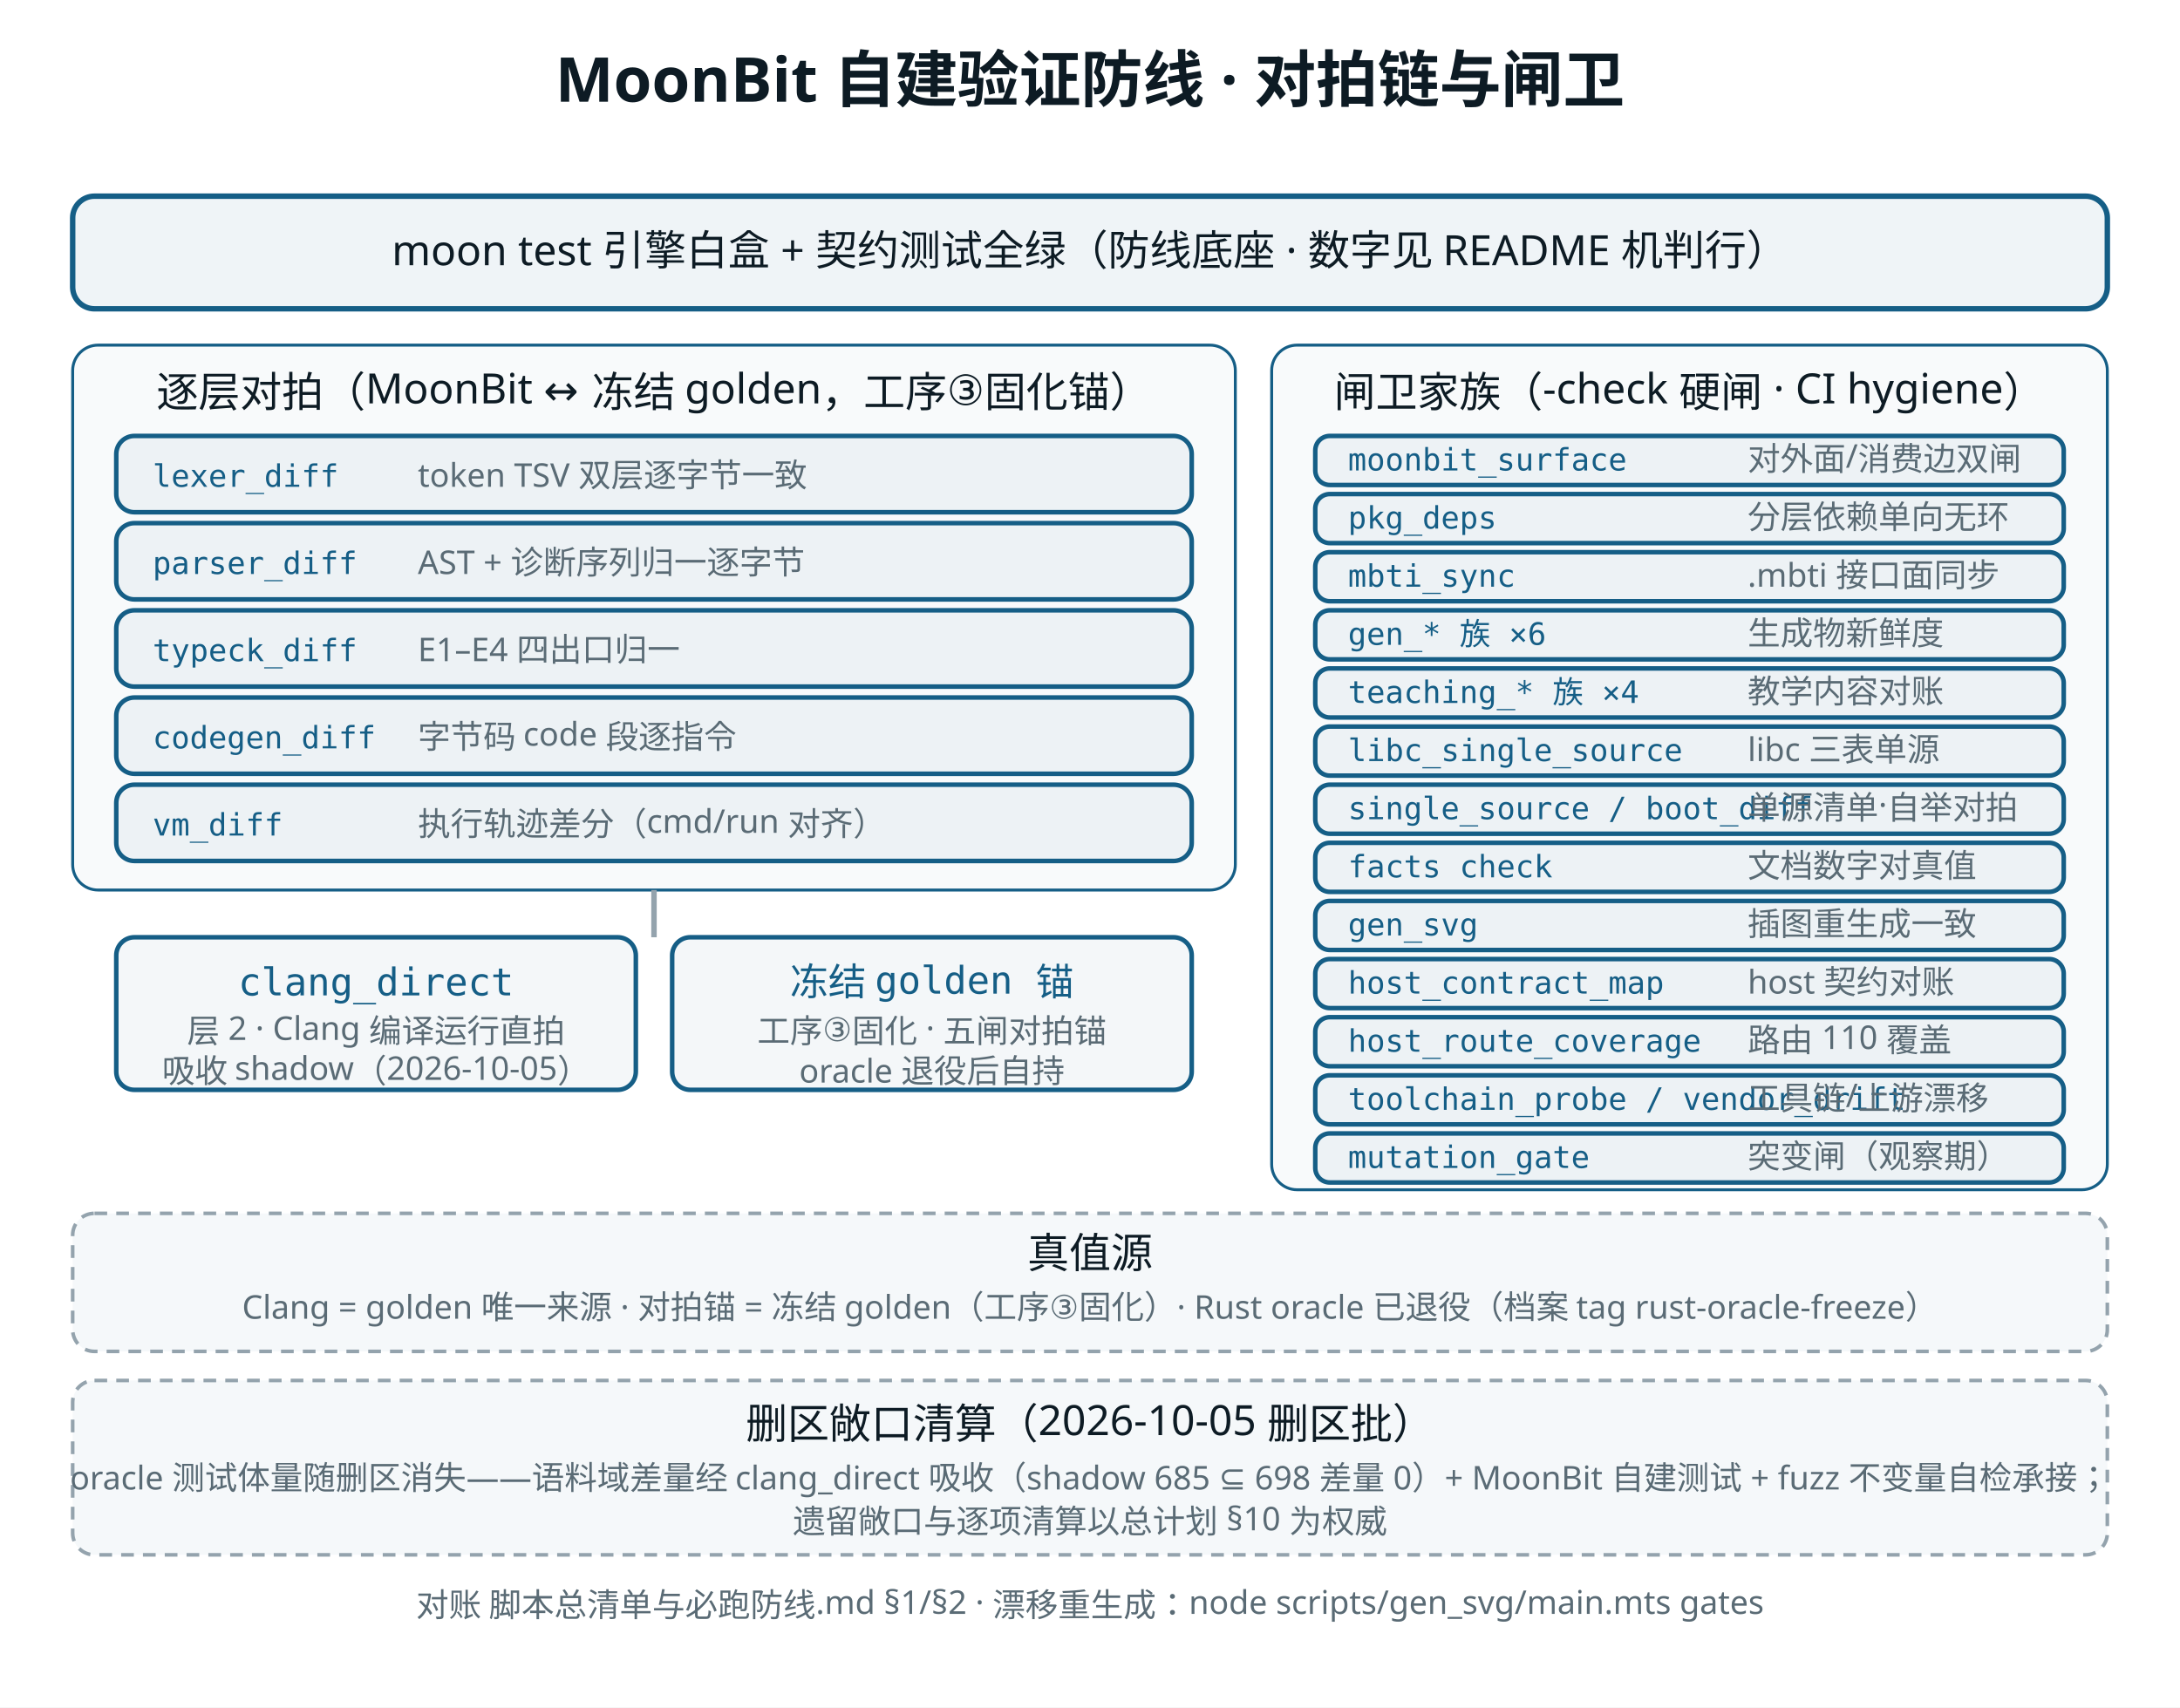
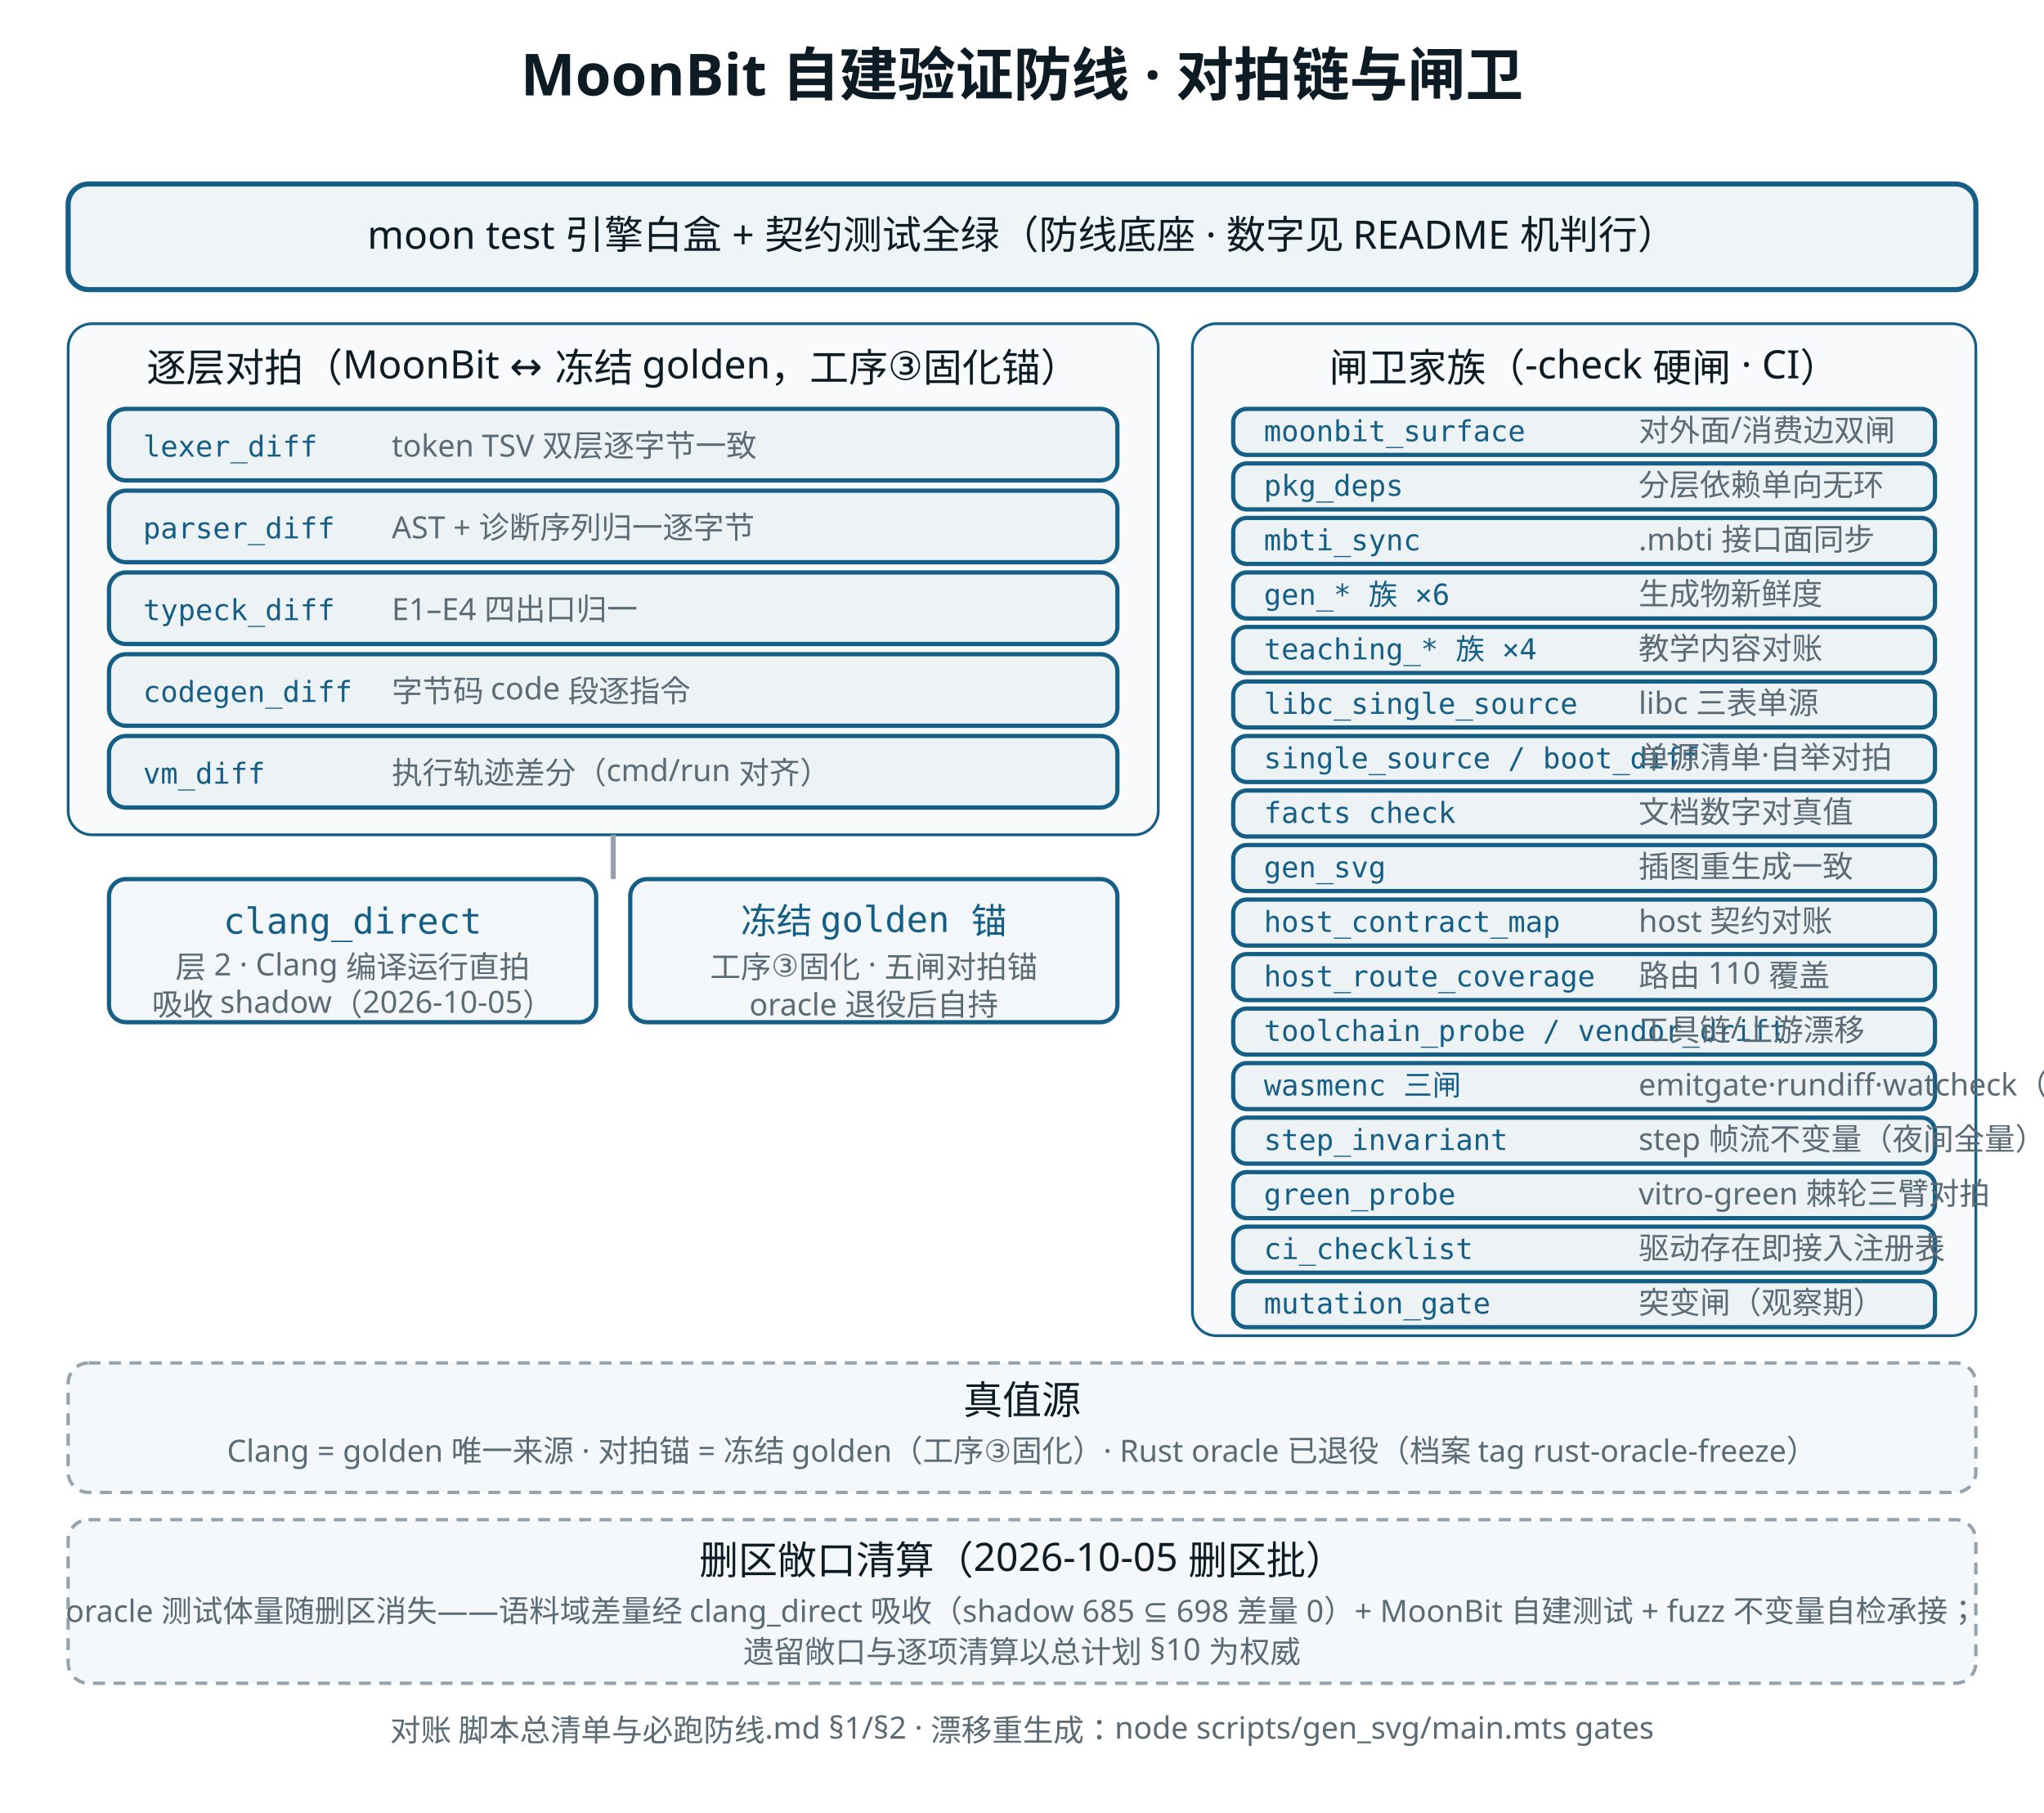
- <svg xmlns="http://www.w3.org/2000/svg" viewBox="0 0 1200 940" role="img" aria-label="vitro MoonBit 自建验证防线全景">
+ <svg xmlns="http://www.w3.org/2000/svg" viewBox="0 0 1200 1064" role="img" aria-label="vitro MoonBit 自建验证防线全景">
  <style>
    .bg     { fill: #FFFFFF; }
    .core   { fill: #155E86; fill-opacity: .07; stroke: #155E86; stroke-width: 3; }
    .card   { fill: #155E86; fill-opacity: .05; stroke: #155E86; stroke-width: 2.5; }
    .cons   { fill: none; stroke: #94A3AD; stroke-width: 2; }
    .warn   { fill: #155E86; fill-opacity: .04; stroke: #94A3AD; stroke-width: 2; stroke-dasharray: 7 5; }
    .plan   { fill: none; stroke: #94A3AD; stroke-width: 1.8; stroke-dasharray: 5 4; }
    .line   { stroke: #94A3AD; stroke-width: 3; fill: none; }
    .edge   { stroke: #94A3AD; stroke-width: 2.5; fill: none; }
    .ahf    { fill: #94A3AD; stroke: none; }
    .tn     { font-family: "Consolas","Cascadia Mono",monospace; font-size: 17px; fill: #155E86; stroke: none; }
    .zone   { fill: #155E86; fill-opacity: .028; stroke: #155E86; stroke-width: 1.6; }
    .tt     { font-family: "Segoe UI","Microsoft YaHei",sans-serif; font-size: 34px; font-weight: 600; fill: #0D1B24; stroke: none; }
    .t      { font-family: "Segoe UI","Microsoft YaHei",sans-serif; font-size: 23px; fill: #0D1B24; stroke: none; }
    .ts     { font-family: "Consolas","Cascadia Mono",monospace; font-size: 21px; fill: #155E86; stroke: none; }
    .tm     { font-family: "Segoe UI","Microsoft YaHei",sans-serif; font-size: 20px; fill: #5A6B75; stroke: none; }
    .tc     { font-family: "Segoe UI","Microsoft YaHei",sans-serif; font-size: 18px; fill: #5A6B75; stroke: none; }
    @media (prefers-color-scheme: dark) {
      .bg   { fill: #0D1B24; }
      .core { stroke: #4FB3E8; fill: #4FB3E8; fill-opacity: .1; }
      .card { stroke: #4FB3E8; fill: #4FB3E8; fill-opacity: .07; }
      .zone { stroke: #4FB3E8; fill: #4FB3E8; fill-opacity: .05; }
      .cons, .warn, .plan { stroke: #5A6B75; }
      .line, .edge { stroke: #5A6B75; }
      .ahf  { fill: #5A6B75; }
      .tt, .t { fill: #E9F1F7; }
      .ts, .tn { fill: #4FB3E8; }
      .tm, .tc { fill: #94A3AD; }
    }
  </style>
-   <rect class="bg" width="1200" height="940" />
+   <rect class="bg" width="1200" height="1064" />
  <defs>
    <marker id="ah" viewBox="0 0 10 10" refX="8.5" refY="5" markerWidth="6.5" markerHeight="6.5" orient="auto-start-reverse">
      <path d="M0,0 L10,5 L0,10 z" class="ahf" />
    </marker>
  </defs>
  <text class="tt" x="600" y="56" text-anchor="middle">MoonBit 自建验证防线 · 对拍链与闸卫</text>
  <rect class="core" x="40" y="108" width="1120" height="62" rx="12" />
  <text class="t" x="600" y="146" text-anchor="middle">moon test 引擎白盒 + 契约测试全绿（防线底座 · 数字见 README 机判行）</text>
  <rect class="zone" x="40" y="190" width="640" height="300" rx="14" />
  <text class="t" x="360" y="224" text-anchor="middle">逐层对拍（MoonBit ↔ 冻结 golden，工序③固化锚）</text>
  <rect class="card" x="64" y="240" width="592" height="42" rx="10" />
  <text class="tn" x="84" y="268" text-anchor="start">lexer_diff</text>
  <text class="tc" x="230" y="268" text-anchor="start">token TSV 双层逐字节一致</text>
  <rect class="card" x="64" y="288" width="592" height="42" rx="10" />
  <text class="tn" x="84" y="316" text-anchor="start">parser_diff</text>
  <text class="tc" x="230" y="316" text-anchor="start">AST + 诊断序列归一逐字节</text>
  <rect class="card" x="64" y="336" width="592" height="42" rx="10" />
  <text class="tn" x="84" y="364" text-anchor="start">typeck_diff</text>
  <text class="tc" x="230" y="364" text-anchor="start">E1–E4 四出口归一</text>
  <rect class="card" x="64" y="384" width="592" height="42" rx="10" />
  <text class="tn" x="84" y="412" text-anchor="start">codegen_diff</text>
  <text class="tc" x="230" y="412" text-anchor="start">字节码 code 段逐指令</text>
  <rect class="card" x="64" y="432" width="592" height="42" rx="10" />
  <text class="tn" x="84" y="460" text-anchor="start">vm_diff</text>
  <text class="tc" x="230" y="460" text-anchor="start">执行轨迹差分（cmd/run 对齐）</text>
  <line class="line" x1="360" y1="490" x2="360" y2="516" />
  <rect class="card" x="64" y="516" width="286" height="84" rx="10" />
  <text class="ts" x="207" y="548" text-anchor="middle">clang_direct</text>
  <text class="tc" x="207" y="574" text-anchor="middle">层 2 · Clang 编译运行直拍</text>
  <text class="tc" x="207" y="596" text-anchor="middle">吸收 shadow（2026-10-05）</text>
  <rect class="card" x="370" y="516" width="286" height="84" rx="10" />
  <text class="ts" x="513" y="548" text-anchor="middle">冻结 golden 锚</text>
  <text class="tc" x="513" y="574" text-anchor="middle">工序③固化 · 五闸对拍锚</text>
  <text class="tc" x="513" y="596" text-anchor="middle">oracle 退役后自持</text>
-   <rect class="zone" x="700" y="190" width="460" height="465" rx="14" />
-   <text class="t" x="930" y="224" text-anchor="middle">闸卫家族（-check 硬闸 · CI hygiene）</text>
+   <rect class="zone" x="700" y="190" width="460" height="594" rx="14" />
+   <text class="t" x="930" y="224" text-anchor="middle">闸卫家族（-check 硬闸 · CI）</text>
  <rect class="card" x="724" y="240" width="412" height="27" rx="8" />
  <text class="tn" x="742" y="259" text-anchor="start">moonbit_surface</text>
  <text class="tc" x="962" y="259" text-anchor="start">对外面/消费边双闸</text>
  <rect class="card" x="724" y="272" width="412" height="27" rx="8" />
  <text class="tn" x="742" y="291" text-anchor="start">pkg_deps</text>
  <text class="tc" x="962" y="291" text-anchor="start">分层依赖单向无环</text>
  <rect class="card" x="724" y="304" width="412" height="27" rx="8" />
  <text class="tn" x="742" y="323" text-anchor="start">mbti_sync</text>
  <text class="tc" x="962" y="323" text-anchor="start">.mbti 接口面同步</text>
  <rect class="card" x="724" y="336" width="412" height="27" rx="8" />
  <text class="tn" x="742" y="355" text-anchor="start">gen_* 族 ×6</text>
  <text class="tc" x="962" y="355" text-anchor="start">生成物新鲜度</text>
  <rect class="card" x="724" y="368" width="412" height="27" rx="8" />
  <text class="tn" x="742" y="387" text-anchor="start">teaching_* 族 ×4</text>
  <text class="tc" x="962" y="387" text-anchor="start">教学内容对账</text>
  <rect class="card" x="724" y="400" width="412" height="27" rx="8" />
  <text class="tn" x="742" y="419" text-anchor="start">libc_single_source</text>
  <text class="tc" x="962" y="419" text-anchor="start">libc 三表单源</text>
  <rect class="card" x="724" y="432" width="412" height="27" rx="8" />
  <text class="tn" x="742" y="451" text-anchor="start">single_source / boot_diff</text>
  <text class="tc" x="962" y="451" text-anchor="start">单源清单·自举对拍</text>
  <rect class="card" x="724" y="464" width="412" height="27" rx="8" />
  <text class="tn" x="742" y="483" text-anchor="start">facts check</text>
  <text class="tc" x="962" y="483" text-anchor="start">文档数字对真值</text>
  <rect class="card" x="724" y="496" width="412" height="27" rx="8" />
  <text class="tn" x="742" y="515" text-anchor="start">gen_svg</text>
  <text class="tc" x="962" y="515" text-anchor="start">插图重生成一致</text>
  <rect class="card" x="724" y="528" width="412" height="27" rx="8" />
  <text class="tn" x="742" y="547" text-anchor="start">host_contract_map</text>
  <text class="tc" x="962" y="547" text-anchor="start">host 契约对账</text>
  <rect class="card" x="724" y="560" width="412" height="27" rx="8" />
  <text class="tn" x="742" y="579" text-anchor="start">host_route_coverage</text>
  <text class="tc" x="962" y="579" text-anchor="start">路由 110 覆盖</text>
  <rect class="card" x="724" y="592" width="412" height="27" rx="8" />
  <text class="tn" x="742" y="611" text-anchor="start">toolchain_probe / vendor_drift</text>
  <text class="tc" x="962" y="611" text-anchor="start">工具链/上游漂移</text>
  <rect class="card" x="724" y="624" width="412" height="27" rx="8" />
-   <text class="tn" x="742" y="643" text-anchor="start">mutation_gate</text>
-   <text class="tc" x="962" y="643" text-anchor="start">突变闸（观察期）</text>
-   <rect class="warn" x="40" y="668" width="1120" height="76" rx="12" />
-   <text class="t" x="600" y="698" text-anchor="middle">真值源</text>
-   <text class="tc" x="600" y="726" text-anchor="middle">Clang = golden 唯一来源 · 对拍锚 = 冻结 golden（工序③固化）· Rust oracle 已退役（档案 tag rust-oracle-freeze）</text>
-   <rect class="warn" x="40" y="760" width="1120" height="96" rx="12" />
-   <text class="t" x="600" y="792" text-anchor="middle">删区敞口清算（2026-10-05 删区批）</text>
-   <text class="tc" x="600" y="820" text-anchor="middle">oracle 测试体量随删区消失——语料域差量经 clang_direct 吸收（shadow 685 ⊆ 698 差量 0）+ MoonBit 自建测试 + fuzz 不变量自检承接；</text>
-   <text class="tc" x="600" y="844" text-anchor="middle">遗留敞口与逐项清算以总计划 §10 为权威</text>
-   <text class="tc" x="600" y="890" text-anchor="middle">对账 脚本总清单与必跑防线.md §1/§2 · 漂移重生成：node scripts/gen_svg/main.mts gates</text>
+   <text class="tn" x="742" y="643" text-anchor="start">wasmenc 三闸</text>
+   <text class="tc" x="962" y="643" text-anchor="start">emitgate·rundiff·watcheck（REHOST）</text>
+   <rect class="card" x="724" y="656" width="412" height="27" rx="8" />
+   <text class="tn" x="742" y="675" text-anchor="start">step_invariant</text>
+   <text class="tc" x="962" y="675" text-anchor="start">step 帧流不变量（夜间全量）</text>
+   <rect class="card" x="724" y="688" width="412" height="27" rx="8" />
+   <text class="tn" x="742" y="707" text-anchor="start">green_probe</text>
+   <text class="tc" x="962" y="707" text-anchor="start">vitro-green 棘轮三臂对拍</text>
+   <rect class="card" x="724" y="720" width="412" height="27" rx="8" />
+   <text class="tn" x="742" y="739" text-anchor="start">ci_checklist</text>
+   <text class="tc" x="962" y="739" text-anchor="start">驱动存在即接入注册表</text>
+   <rect class="card" x="724" y="752" width="412" height="27" rx="8" />
+   <text class="tn" x="742" y="771" text-anchor="start">mutation_gate</text>
+   <text class="tc" x="962" y="771" text-anchor="start">突变闸（观察期）</text>
+   <rect class="warn" x="40" y="800" width="1120" height="76" rx="12" />
+   <text class="t" x="600" y="830" text-anchor="middle">真值源</text>
+   <text class="tc" x="600" y="858" text-anchor="middle">Clang = golden 唯一来源 · 对拍锚 = 冻结 golden（工序③固化）· Rust oracle 已退役（档案 tag rust-oracle-freeze）</text>
+   <rect class="warn" x="40" y="892" width="1120" height="96" rx="12" />
+   <text class="t" x="600" y="924" text-anchor="middle">删区敞口清算（2026-10-05 删区批）</text>
+   <text class="tc" x="600" y="952" text-anchor="middle">oracle 测试体量随删区消失——语料域差量经 clang_direct 吸收（shadow 685 ⊆ 698 差量 0）+ MoonBit 自建测试 + fuzz 不变量自检承接；</text>
+   <text class="tc" x="600" y="976" text-anchor="middle">遗留敞口与逐项清算以总计划 §10 为权威</text>
+   <text class="tc" x="600" y="1022" text-anchor="middle">对账 脚本总清单与必跑防线.md §1/§2 · 漂移重生成：node scripts/gen_svg/main.mts gates</text>
</svg>
